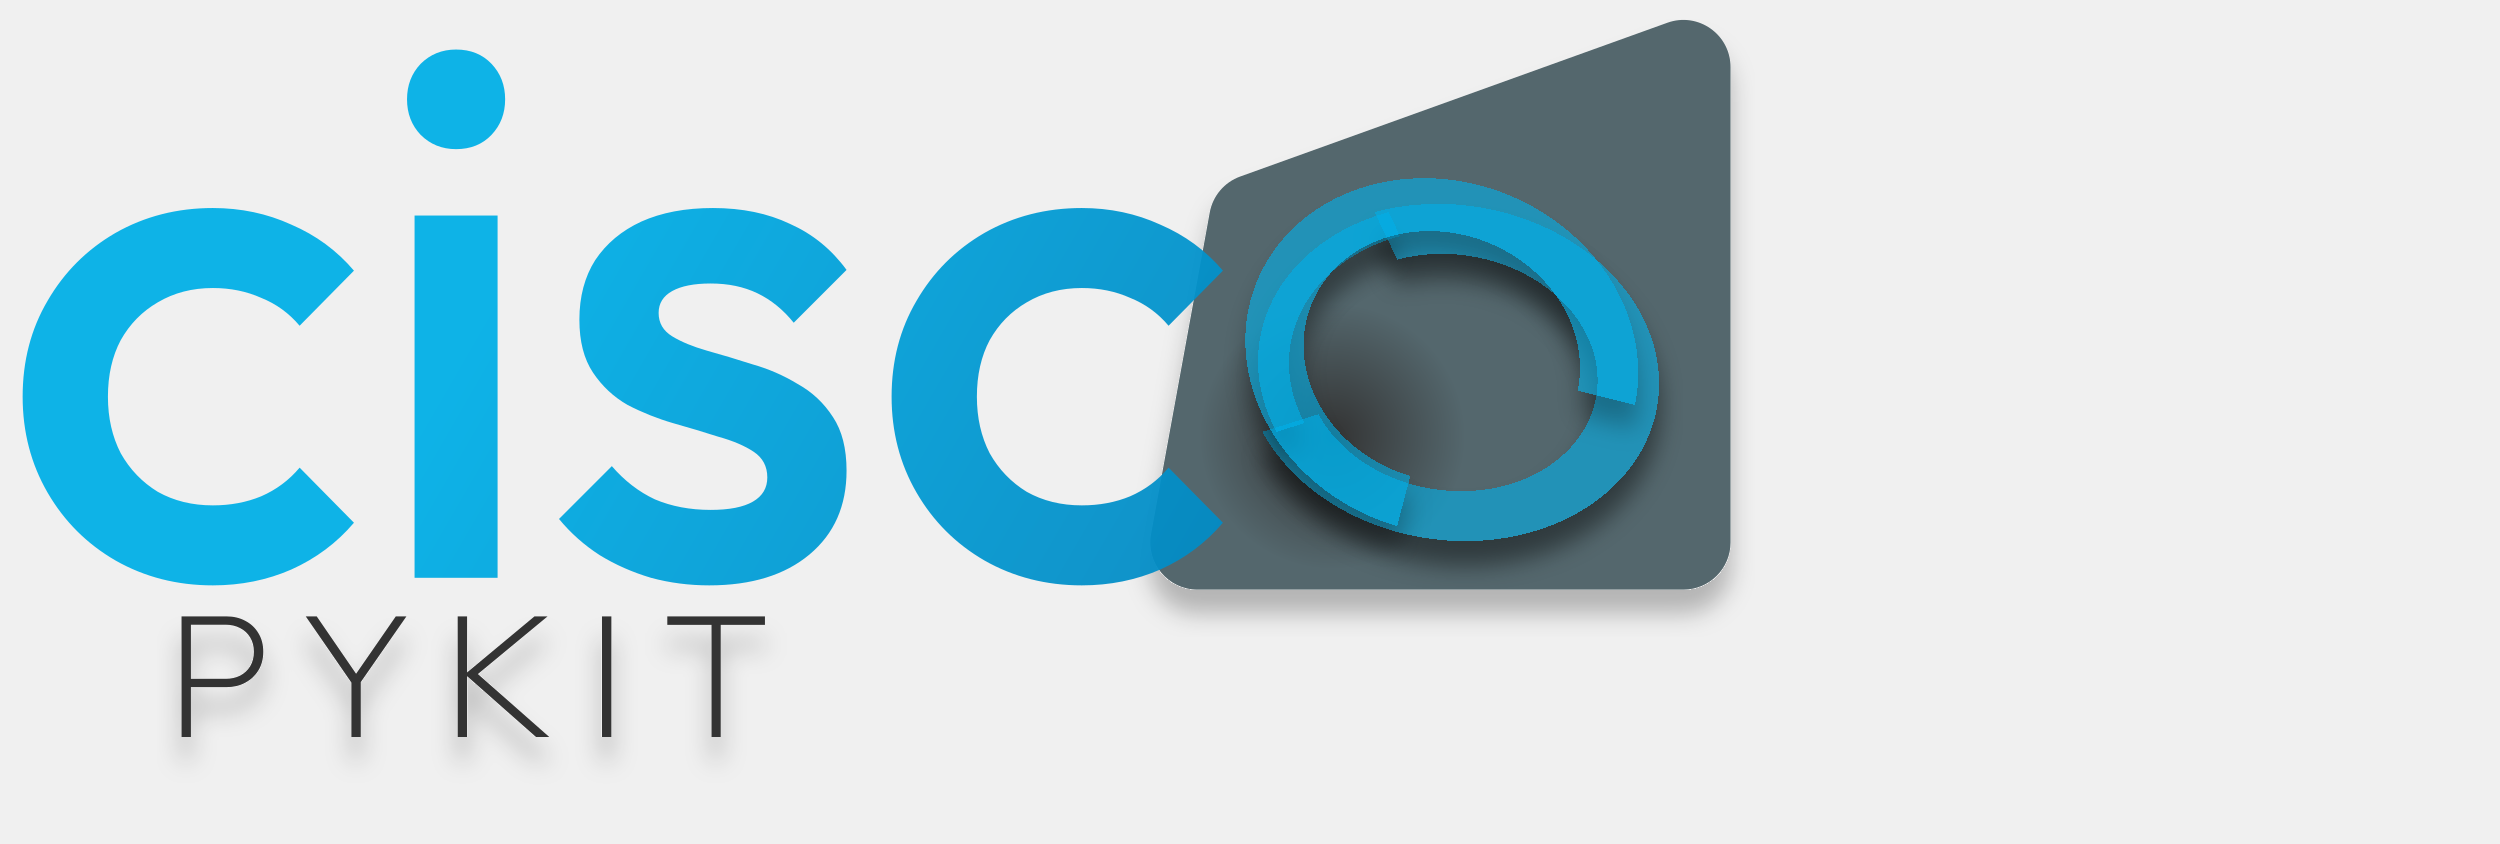
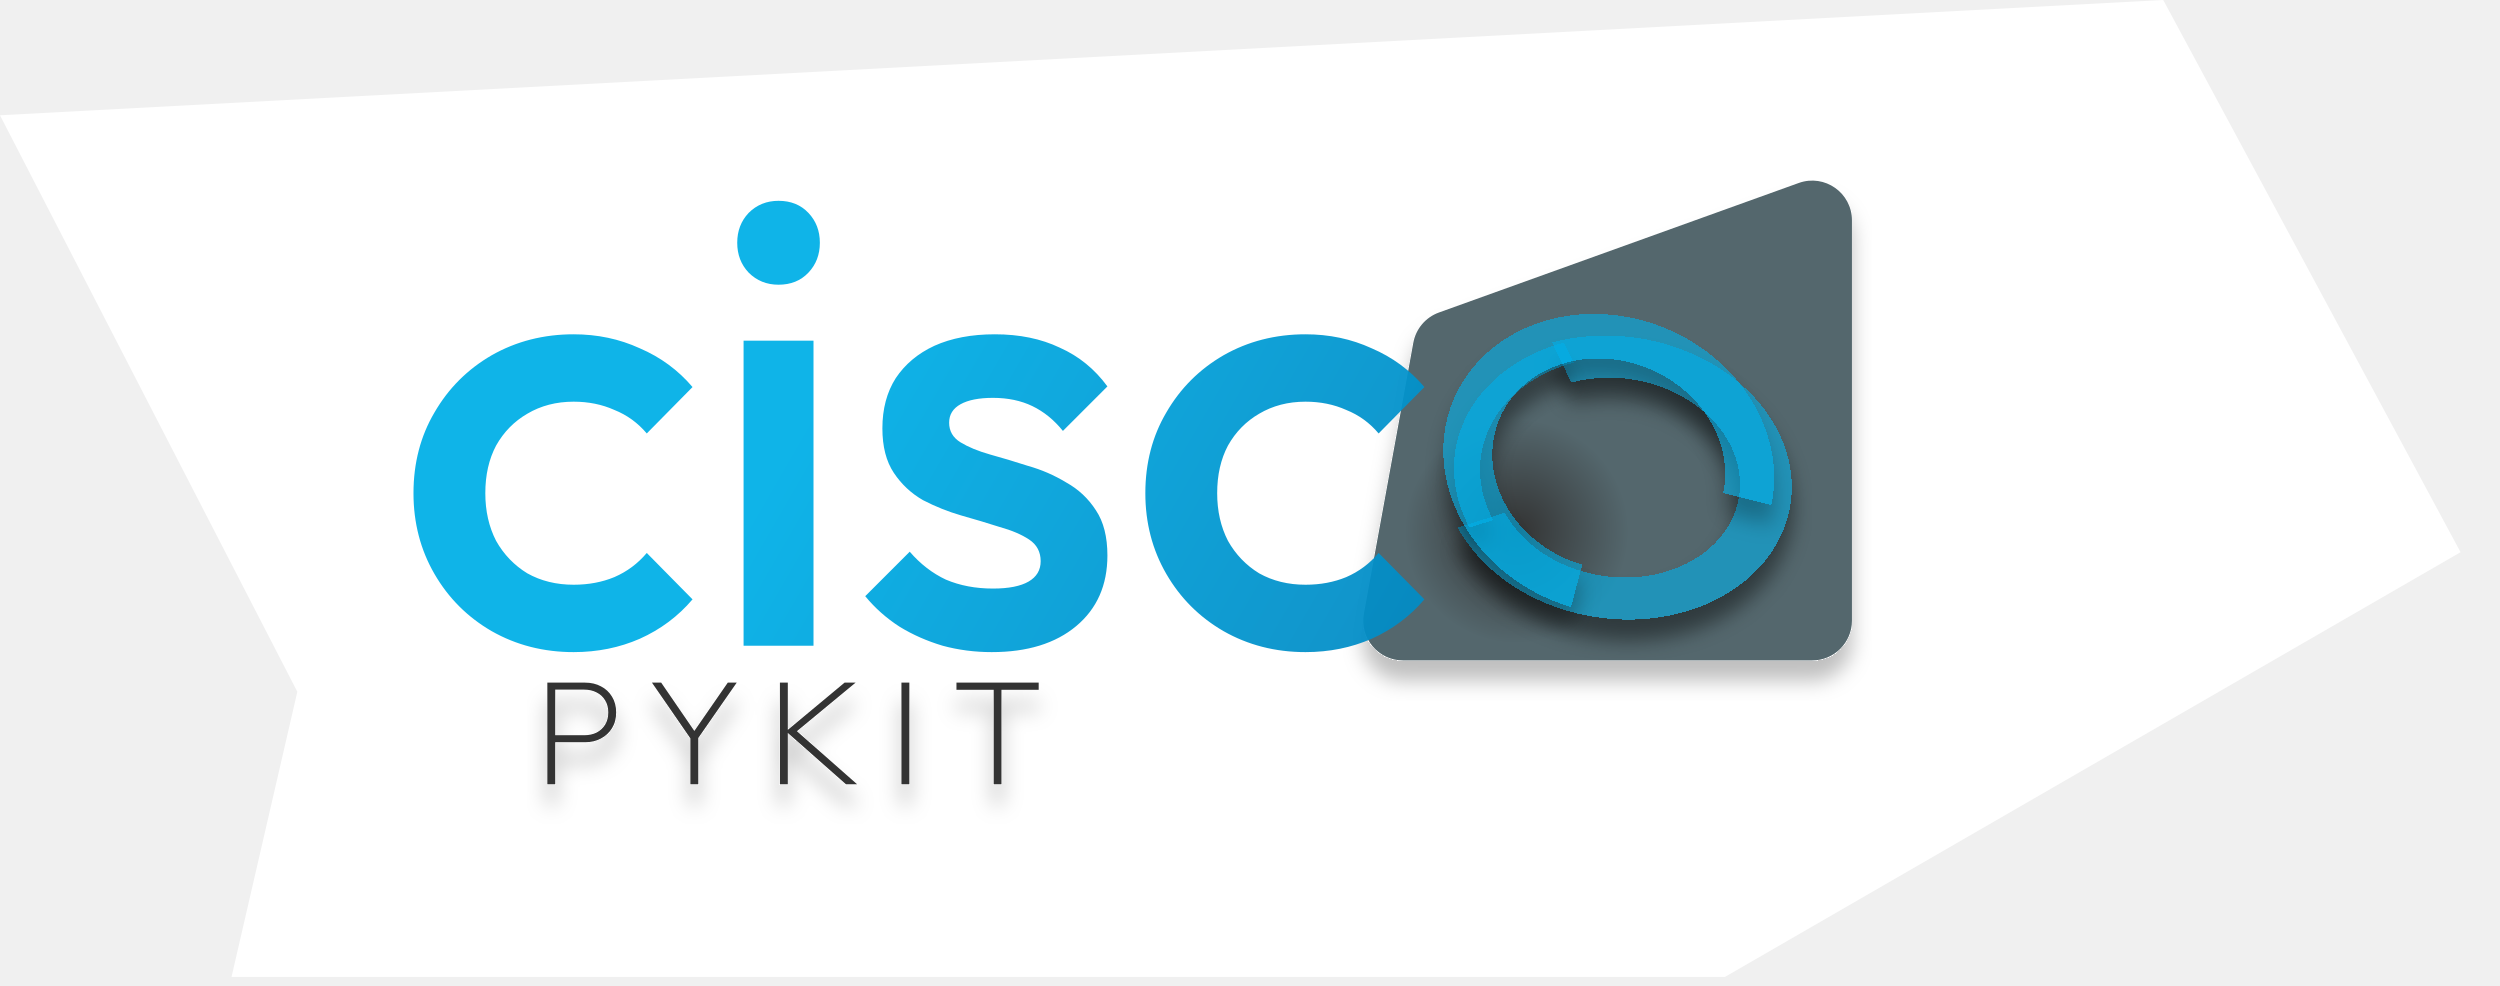
- <svg xmlns="http://www.w3.org/2000/svg" width="424" height="143" viewBox="0 0 424 143" fill="none">
-   <g filter="url(#filter0_d_427_310)">
-     <path d="M205.173 36.031C205.685 33.226 207.651 30.906 210.333  29.94L282.79 3.856C288.004 1.979 293.5 5.842 293.5  11.383V92C293.5 96.418 289.918 100 285.5 100H203.092C198.099 100 194.326  95.476 195.222 90.564L205.173 36.031Z" fill="url(#paint0_angular_427_310)" />
+ <svg xmlns="http://www.w3.org/2000/svg" width="246" height="97" viewBox="0 0 246 97" fill="none">
+   <path d="M0 11.345L212.862 0L242.119 54.335L169.729 96.131H22.782L29.257 68.068L0 11.345Z" fill="white" />
+   <g filter="url(#filter0_d_147_14)">
+     <path d="M139.069 33.728C139.319 32.357 140.28 31.223 141.591 30.751L176.997 18.005C179.545 17.088 182.231 18.976 182.231 21.683V61.077C182.231 63.236 180.48 64.987 178.321 64.987H138.052C135.612 64.987 133.769 62.776 134.207 60.376L139.069 33.728Z" fill="url(#paint0_angular_147_14)" />
  </g>
-   <g filter="url(#filter1_dd_427_310)">
-     <path d="M233.117 35.977C239.521 34.247 246.536 34.12 253.29  35.611C260.043 37.102 266.24 40.146 271.109 44.364C275.979 48.582  279.308 53.789 280.682 59.339C282.057 64.889 281.417 70.538 278.843  75.585C276.268 80.631 271.871 84.853 266.198 87.726C260.526 90.6  253.826 91.999 246.932 91.749C240.038 91.499 233.252 89.612 227.416  86.321C221.58 83.03 216.952 78.481 214.105 73.239L223.612  70.256C225.615 73.945 228.871 77.146 232.977 79.461C237.083 81.776  241.858 83.104 246.708 83.28C251.559 83.456 256.272 82.472 260.264  80.45C264.255 78.428 267.348 75.458 269.16 71.907C270.971 68.357  271.421 64.382 270.454 60.477C269.487 56.572 267.145 52.909 263.719  49.941C260.293 46.973 255.933 44.832 251.181 43.783C246.429 42.734  241.494 42.823 236.989 44.04L233.117 35.977Z" fill="url(#paint1_angular_427_310)" fill-opacity="0.6" shape-rendering="crispEdges" />
+   <g filter="url(#filter1_dd_147_14)">
+     <path d="M152.725 33.702C155.855 32.857 159.282 32.794 162.583 33.523C165.883 34.252 168.911 35.739 171.29 37.8C173.67 39.861 175.297 42.406 175.968 45.118C176.64 47.83 176.327 50.59 175.069 53.056C173.811 55.522 171.663 57.585 168.891 58.989C166.119 60.394 162.845 61.077 159.476 60.955C156.107 60.833 152.791 59.91 149.939 58.303C147.088 56.695 144.826 54.472 143.435 51.91L148.081 50.453C149.059 52.255 150.651 53.819 152.657 54.95C154.663 56.082 156.996 56.731 159.367 56.816C161.737 56.902 164.04 56.422 165.991 55.434C167.941 54.446 169.453 52.994 170.338 51.259C171.223 49.524 171.443 47.582 170.97 45.674C170.498 43.766 169.353 41.975 167.679 40.525C166.005 39.075 163.874 38.029 161.552 37.516C159.23 37.004 156.819 37.047 154.617 37.642L152.725 33.702Z" fill="url(#paint1_angular_147_14)" fill-opacity="0.6" shape-rendering="crispEdges" />
  </g>
-   <g filter="url(#filter2_d_427_310)">
-     <path d="M235.508 35.977C231.088 37.17 227.072 39.097 223.703  41.64C220.333 44.182 217.679 47.289 215.902 50.772C214.125 54.255  213.262 58.041 213.364 61.902C213.466 65.764 214.531 69.62 216.496  73.239L221.278 71.739C219.606 68.66 218.7 65.378 218.613  62.093C218.526 58.807 219.261 55.585 220.773 52.622C222.285 49.658  224.543 47.015 227.41 44.851C230.277 42.687 233.694 41.048 237.455  40.032L235.508 35.977Z" fill="url(#paint2_angular_427_310)" fill-opacity="0.6" shape-rendering="crispEdges" />
+   <g filter="url(#filter2_d_147_14)">
+     <path d="M153.893 33.702C151.734 34.285 149.771 35.226 148.125 36.469C146.478 37.712 145.181 39.23 144.313 40.931C143.445 42.633 143.023 44.483 143.073 46.37C143.123 48.257 143.643 50.142 144.603 51.91L146.94 51.177C146.123 49.672 145.68 48.069 145.638 46.463C145.595 44.858 145.954 43.283 146.693 41.835C147.432 40.387 148.535 39.096 149.936 38.038C151.337 36.981 153.007 36.18 154.845 35.684L153.893 33.702Z" fill="url(#paint2_angular_147_14)" fill-opacity="0.6" shape-rendering="crispEdges" />
  </g>
-   <g filter="url(#filter3_d_427_310)">
-     <path d="M236.945 89.245C230.591 87.38 224.813 83.903 220.327  79.246C215.842 74.589 212.846 68.956 211.713 63.047C210.579 57.137  211.358 51.211 213.951 46.005C216.545 40.798 220.84 36.539 226.303  33.757C231.766 30.975 238.156 29.792 244.681 30.355C251.206 30.918  257.579 33.202 263.008 36.924C268.437 40.646 272.684 45.641 275.222  51.291C277.759 56.94 278.476 62.995 277.282 68.704L267.572  66.272C268.412 62.255 267.908 57.995 266.123 54.021C264.337 50.046  261.349 46.531 257.529 43.913C253.71 41.294 249.226 39.687 244.635  39.291C240.044 38.895 235.548 39.727 231.704 41.684C227.861 43.642  224.839 46.638 223.014 50.301C221.189 53.965 220.642 58.134 221.439  62.292C222.237 66.449 224.344 70.412 227.5 73.689C230.656 76.966  234.722 79.412 239.192 80.725L236.945 89.245Z" fill="url(#paint3_angular_427_310)" fill-opacity="0.6" shape-rendering="crispEdges" />
+   <g filter="url(#filter3_d_147_14)">
+     <path d="M154.595 59.731C151.49 58.82 148.666 57.121 146.475 54.845C144.283 52.569 142.819 49.817 142.265 46.929C141.711 44.041 142.092 41.146 143.359 38.602C144.626 36.057 146.725 33.976 149.395 32.617C152.064 31.257 155.187 30.679 158.375 30.954C161.564 31.23 164.678 32.346 167.331 34.164C169.984 35.983 172.059 38.424 173.299 41.185C174.539 43.945 174.889 46.904 174.306 49.693L169.561 48.505C169.971 46.542 169.725 44.461 168.853 42.519C167.98 40.576 166.52 38.859 164.654 37.579C162.787 36.3 160.596 35.514 158.353 35.321C156.109 35.127 153.912 35.534 152.034 36.49C150.156 37.447 148.679 38.911 147.788 40.701C146.896 42.491 146.628 44.529 147.018 46.56C147.408 48.592 148.437 50.529 149.98 52.13C151.522 53.731 153.508 54.926 155.693 55.568L154.595 59.731Z" fill="url(#paint3_angular_147_14)" fill-opacity="0.6" shape-rendering="crispEdges" />
  </g>
-   <g filter="url(#filter4_d_427_310)">
-     <path d="M31.75 116.54V115.13H38.23C39.17 115.13 40 114.95 40.72  114.59C41.44 114.21 42.01 113.68 42.43 113C42.85 112.3 43.06 111.48 43.06  110.54C43.06 109.6 42.85 108.79 42.43 108.11C42.01 107.41 41.44 106.88  40.72 106.52C40 106.14 39.17 105.95 38.23 105.95H31.75V104.54H38.41C39.61  104.54 40.67 104.79 41.59 105.29C42.53 105.77 43.27 106.46 43.81  107.36C44.37 108.26 44.65 109.32 44.65 110.54C44.65 111.76 44.37 112.82  43.81 113.72C43.27 114.6 42.53 115.29 41.59 115.79C40.67 116.29 39.61  116.54 38.41 116.54H31.75ZM30.79 125V104.54H32.38V125H30.79ZM60.047  116.42L51.857 104.54H53.717L60.737 114.77H60.047L67.127  104.54H68.927L60.677 116.42H60.047ZM59.597  125V115.13H61.187V125H59.597ZM90.915 125L78.855 114.35L90.645  104.54H92.865L80.505 114.77V113.84L93.165 125H90.915ZM77.625  125V104.54H79.215V125H77.625ZM102.097  125V104.54H103.687V125H102.097ZM120.675  125V105.11H122.235V125H120.675ZM113.175  105.98V104.54H129.735V105.98H113.175Z" fill="#333333" />
+   <g filter="url(#filter4_d_147_14)">
+     <path d="M54.327 73.035V72.346H57.493C57.952 72.346 58.358 72.258 58.71 72.082C59.062 71.896 59.34 71.637 59.545 71.305C59.751 70.963 59.853 70.562 59.853 70.103C59.853 69.644 59.751 69.248 59.545 68.916C59.34 68.573 59.062 68.314 58.71 68.139C58.358 67.953 57.952 67.86 57.493 67.86H54.327V67.171H57.581C58.167 67.171 58.685 67.293 59.135 67.538C59.594 67.772 59.956 68.109 60.22 68.549C60.493 68.989 60.63 69.507 60.63 70.103C60.63 70.699 60.493 71.217 60.22 71.657C59.956 72.087 59.594 72.424 59.135 72.668C58.685 72.913 58.167 73.035 57.581 73.035H54.327ZM53.858 77.169V67.171H54.634V77.169H53.858ZM68.154 72.976L64.152 67.171H65.061L68.491 72.17H68.154L71.614 67.171H72.493L68.462 72.976H68.154ZM67.934 77.169V72.346H68.711V77.169H67.934ZM83.238 77.169L77.345 71.965L83.106 67.171H84.191L78.151 72.17V71.716L84.337 77.169H83.238ZM76.744 77.169V67.171H77.521V77.169H76.744ZM88.702 77.169V67.171H89.479V77.169H88.702ZM97.78 77.169V67.45H98.543V77.169H97.78ZM94.115 67.875V67.171H102.207V67.875H94.115Z" fill="#333333" />
  </g>
-   <path d="M36.096 99.28C30.037 99.28 24.533 97.872 19.584 95.056C14.72  92.24 10.88 88.4 8.064 83.536C5.248 78.672 3.84 73.253 3.84 67.28C3.84  61.221 5.248 55.803 8.064 51.024C10.88 46.16 14.72 42.32 19.584  39.504C24.533 36.688 30.037 35.28 36.096 35.28C40.875 35.28 45.312  36.219 49.408 38.096C53.589 39.888 57.131 42.491 60.032 45.904L50.816  55.248C49.024 53.115 46.848 51.536 44.288 50.512C41.813 49.403 39.083  48.848 36.096 48.848C32.597 48.848 29.483 49.659 26.752 51.28C24.107  52.816 22.016 54.949 20.48 57.68C19.029 60.411 18.304 63.611 18.304  67.28C18.304 70.864 19.029 74.064 20.48 76.88C22.016 79.611 24.107  81.787 26.752 83.408C29.483 84.944 32.597 85.712 36.096 85.712C39.083  85.712 41.813 85.2 44.288 84.176C46.848 83.067 49.024 81.445 50.816  79.312L60.032 88.656C57.131 92.069 53.589 94.715 49.408 96.592C45.312  98.384 40.875 99.28 36.096 99.28ZM70.311  98V36.56H84.391V98H70.311ZM77.351 25.296C74.962 25.296 72.956 24.485  71.335 22.864C69.799 21.243 69.031 19.237 69.031 16.848C69.031 14.459  69.799 12.453 71.335 10.832C72.956 9.211 74.962 8.4 77.351  8.4C79.826 8.4 81.831 9.211 83.367 10.832C84.903 12.453 85.671  14.459 85.671 16.848C85.671 19.237 84.903 21.243 83.367 22.864C81.831  24.485 79.826 25.296 77.351 25.296ZM120.279 99.28C116.866 99.28 113.58  98.853 110.423 98C107.266 97.061 104.364 95.781 101.719 94.16C99.074  92.453 96.77 90.405 94.807 88.016L103.767 79.056C105.9 81.531 108.332  83.408 111.063 84.688C113.879 85.883 117.036 86.48 120.535 86.48C123.692  86.48 126.082 86.011 127.703 85.072C129.324 84.133 130.135 82.768  130.135 80.976C130.135 79.099 129.367 77.648 127.831 76.624C126.295 75.6  124.29 74.747 121.815 74.064C119.426 73.296 116.866 72.528 114.135  71.76C111.49 70.992 108.93 69.968 106.455 68.688C104.066 67.323 102.103  65.488 100.567 63.184C99.031 60.88 98.263 57.893 98.263 54.224C98.263  50.299 99.159 46.928 100.951 44.112C102.828 41.296 105.431 39.12 108.759  37.584C112.172 36.048 116.226 35.28 120.919 35.28C125.868 35.28 130.22  36.176 133.975 37.968C137.815 39.675 141.015 42.277 143.575  45.776L134.615 54.736C132.823 52.517 130.775 50.853 128.471  49.744C126.167 48.635 123.522 48.08 120.535 48.08C117.719 48.08 115.543  48.507 114.007 49.36C112.471 50.213 111.703 51.451 111.703  53.072C111.703 54.779 112.471 56.101 114.007 57.04C115.543 57.979  117.506 58.789 119.895 59.472C122.37 60.155 124.93 60.923 127.575  61.776C130.306 62.544 132.866 63.653 135.255 65.104C137.73 66.469  139.735 68.347 141.271 70.736C142.807 73.04 143.575 76.069 143.575  79.824C143.575 85.797 141.484 90.533 137.303 94.032C133.122 97.531  127.447 99.28 120.279 99.28ZM183.471 99.28C177.412 99.28 171.908 97.872  166.959 95.056C162.095 92.24 158.255 88.4 155.439 83.536C152.623 78.672  151.215 73.253 151.215 67.28C151.215 61.221 152.623 55.803 155.439  51.024C158.255 46.16 162.095 42.32 166.959 39.504C171.908 36.688 177.412  35.28 183.471 35.28C188.25 35.28 192.687 36.219 196.783 38.096C200.964  39.888 204.506 42.491 207.407 45.904L198.191 55.248C196.399 53.115  194.223 51.536 191.663 50.512C189.188 49.403 186.458 48.848 183.471  48.848C179.972 48.848 176.858 49.659 174.127 51.28C171.482 52.816 169.391  54.949 167.855 57.68C166.404 60.411 165.679 63.611 165.679  67.28C165.679 70.864 166.404 74.064 167.855 76.88C169.391 79.611 171.482  81.787 174.127 83.408C176.858 84.944 179.972 85.712 183.471  85.712C186.458 85.712 189.188 85.2 191.663 84.176C194.223 83.067 196.399  81.445 198.191 79.312L207.407 88.656C204.506 92.069 200.964 94.715  196.783 96.592C192.687 98.384 188.25 99.28 183.471 99.28Z" fill="url(#paint4_linear_427_310)" fill-opacity="0.94" />
+   <path d="M56.449 64.168C53.488 64.168 50.799 63.48 48.38 62.104C46.004 60.728 44.127 58.852 42.751 56.475C41.375 54.098 40.687 51.45 40.687 48.532C40.687 45.571 41.375 42.923 42.751 40.588C44.127 38.211 46.004 36.335 48.38 34.959C50.799 33.583 53.488 32.895 56.449 32.895C58.784 32.895 60.952 33.353 62.954 34.271C64.997 35.146 66.728 36.418 68.145 38.086L63.642 42.652C62.766 41.61 61.703 40.838 60.452 40.338C59.243 39.796 57.908 39.525 56.449 39.525C54.739 39.525 53.217 39.921 51.883 40.713C50.59 41.464 49.569 42.506 48.818 43.84C48.109 45.175 47.755 46.739 47.755 48.532C47.755 50.283 48.109 51.846 48.818 53.223C49.569 54.557 50.59 55.62 51.883 56.413C53.217 57.163 54.739 57.538 56.449 57.538C57.908 57.538 59.243 57.288 60.452 56.788C61.703 56.246 62.766 55.453 63.642 54.411L68.145 58.977C66.728 60.645 64.997 61.938 62.954 62.855C60.952 63.731 58.784 64.168 56.449 64.168ZM73.168 63.543V33.52H80.049V63.543H73.168ZM76.608 28.016C75.441 28.016 74.461 27.62 73.669 26.828C72.918 26.035 72.543 25.055 72.543 23.888C72.543 22.72 72.918 21.74 73.669 20.948C74.461 20.156 75.441 19.76 76.608 19.76C77.818 19.76 78.798 20.156 79.548 20.948C80.299 21.74 80.674 22.72 80.674 23.888C80.674 25.055 80.299 26.035 79.548 26.828C78.798 27.62 77.818 28.016 76.608 28.016ZM97.585 64.168C95.917 64.168 94.312 63.96 92.769 63.543C91.226 63.084 89.809 62.459 88.516 61.666C87.223 60.833 86.097 59.832 85.138 58.664L89.517 54.286C90.559 55.495 91.748 56.413 93.082 57.038C94.458 57.622 96.001 57.914 97.71 57.914C99.253 57.914 100.421 57.684 101.213 57.226C102.005 56.767 102.402 56.1 102.402 55.224C102.402 54.307 102.026 53.598 101.276 53.097C100.525 52.597 99.545 52.18 98.336 51.846C97.168 51.471 95.917 51.096 94.583 50.721C93.29 50.345 92.04 49.845 90.83 49.219C89.663 48.552 88.704 47.656 87.953 46.53C87.202 45.404 86.827 43.945 86.827 42.152C86.827 40.233 87.265 38.586 88.141 37.21C89.058 35.834 90.33 34.771 91.956 34.02C93.624 33.27 95.605 32.895 97.898 32.895C100.317 32.895 102.443 33.332 104.278 34.208C106.154 35.042 107.718 36.314 108.969 38.023L104.591 42.402C103.715 41.318 102.714 40.505 101.588 39.962C100.463 39.42 99.17 39.149 97.71 39.149C96.334 39.149 95.271 39.358 94.52 39.775C93.77 40.192 93.395 40.796 93.395 41.589C93.395 42.423 93.77 43.069 94.52 43.528C95.271 43.986 96.23 44.383 97.398 44.716C98.607 45.05 99.858 45.425 101.151 45.842C102.485 46.217 103.736 46.759 104.903 47.468C106.113 48.135 107.093 49.053 107.843 50.22C108.594 51.346 108.969 52.827 108.969 54.661C108.969 57.58 107.947 59.894 105.904 61.604C103.861 63.314 101.088 64.168 97.585 64.168ZM128.464 64.168C125.504 64.168 122.814 63.48 120.396 62.104C118.019 60.728 116.142 58.852 114.766 56.475C113.39 54.098 112.702 51.45 112.702 48.532C112.702 45.571 113.39 42.923 114.766 40.588C116.142 38.211 118.019 36.335 120.396 34.959C122.814 33.583 125.504 32.895 128.464 32.895C130.8 32.895 132.968 33.353 134.969 34.271C137.013 35.146 138.743 36.418 140.161 38.086L135.657 42.652C134.782 41.61 133.718 40.838 132.467 40.338C131.258 39.796 129.924 39.525 128.464 39.525C126.755 39.525 125.233 39.921 123.898 40.713C122.606 41.464 121.584 42.506 120.834 43.84C120.125 45.175 119.77 46.739 119.77 48.532C119.77 50.283 120.125 51.846 120.834 53.223C121.584 54.557 122.606 55.62 123.898 56.413C125.233 57.163 126.755 57.538 128.464 57.538C129.924 57.538 131.258 57.288 132.467 56.788C133.718 56.246 134.782 55.453 135.657 54.411L140.161 58.977C138.743 60.645 137.013 61.938 134.969 62.855C132.968 63.731 130.8 64.168 128.464 64.168Z" fill="url(#paint4_linear_147_14)" fill-opacity="0.94" />
  <defs>
-     <filter id="filter0_d_427_310" x="191.09" y="3.376" width="106.41" height="104.624" filterUnits="userSpaceOnUse" color-interpolation-filters="sRGB">
+     <filter id="filter0_d_147_14" x="132.188" y="17.77" width="51.997" height="51.125" filterUnits="userSpaceOnUse" color-interpolation-filters="sRGB">
      <feFlood flood-opacity="0" result="BackgroundImageFix" />
-       <feColorMatrix in="SourceAlpha" type="matrix" values="0 0 0 0 0 0 0 0 0 0  0 0 0 0 0 0 0 0 127 0" result="hardAlpha" />
-       <feOffset dy="4" />
-       <feGaussianBlur stdDeviation="2" />
+       <feColorMatrix in="SourceAlpha" type="matrix" values="0 0 0 0 0 0 0 0 0 0 0 0 0 0 0 0 0 0 127 0" result="hardAlpha" />
+       <feOffset dy="1.955" />
+       <feGaussianBlur stdDeviation="0.977" />
      <feComposite in2="hardAlpha" operator="out" />
-       <feColorMatrix type="matrix" values="0 0 0 0 0 0 0 0 0 0 0 0 0 0 0 0 0 0  0.25 0" />
-       <feBlend mode="normal" in2="BackgroundImageFix" result="effect1_dropShadow_427_310" />
-       <feBlend mode="normal" in="SourceGraphic" in2="effect1_dropShadow_427_310" result="shape" />
+       <feColorMatrix type="matrix" values="0 0 0 0 0 0 0 0 0 0 0 0 0 0 0 0 0 0 0.25 0" />
+       <feBlend mode="normal" in2="BackgroundImageFix" result="effect1_dropShadow_147_14" />
+       <feBlend mode="normal" in="SourceGraphic" in2="effect1_dropShadow_147_14" result="shape" />
    </filter>
-     <filter id="filter1_dd_427_310" x="210.105" y="34.579" width="75.283" height="65.198" filterUnits="userSpaceOnUse" color-interpolation-filters="sRGB">
+     <filter id="filter1_dd_147_14" x="141.481" y="33.019" width="36.788" height="31.859" filterUnits="userSpaceOnUse" color-interpolation-filters="sRGB">
      <feFlood flood-opacity="0" result="BackgroundImageFix" />
-       <feColorMatrix in="SourceAlpha" type="matrix" values="0 0 0 0 0 0 0 0 0 0  0 0 0 0 0 0 0 0 127 0" result="hardAlpha" />
-       <feOffset dy="4" />
-       <feGaussianBlur stdDeviation="2" />
+       <feColorMatrix in="SourceAlpha" type="matrix" values="0 0 0 0 0 0 0 0 0 0 0 0 0 0 0 0 0 0 127 0" result="hardAlpha" />
+       <feOffset dy="1.955" />
+       <feGaussianBlur stdDeviation="0.977" />
      <feComposite in2="hardAlpha" operator="out" />
-       <feColorMatrix type="matrix" values="0 0 0 0 0 0 0 0 0 0 0 0 0 0 0 0 0 0  0.25 0" />
-       <feBlend mode="normal" in2="BackgroundImageFix" result="effect1_dropShadow_427_310" />
-       <feColorMatrix in="SourceAlpha" type="matrix" values="0 0 0 0 0 0 0 0 0 0  0 0 0 0 0 0 0 0 127 0" result="hardAlpha" />
-       <feOffset dy="4" />
-       <feGaussianBlur stdDeviation="2" />
+       <feColorMatrix type="matrix" values="0 0 0 0 0 0 0 0 0 0 0 0 0 0 0 0 0 0 0.25 0" />
+       <feBlend mode="normal" in2="BackgroundImageFix" result="effect1_dropShadow_147_14" />
+       <feColorMatrix in="SourceAlpha" type="matrix" values="0 0 0 0 0 0 0 0 0 0 0 0 0 0 0 0 0 0 127 0" result="hardAlpha" />
+       <feOffset dy="1.955" />
+       <feGaussianBlur stdDeviation="0.977" />
      <feComposite in2="hardAlpha" operator="out" />
-       <feColorMatrix type="matrix" values="0 0 0 0 0 0 0 0 0 0 0 0 0 0 0 0 0 0  0.25 0" />
-       <feBlend mode="normal" in2="effect1_dropShadow_427_310" result="effect2_dropShadow_427_310" />
-       <feBlend mode="normal" in="SourceGraphic" in2="effect2_dropShadow_427_310" result="shape" />
+       <feColorMatrix type="matrix" values="0 0 0 0 0 0 0 0 0 0 0 0 0 0 0 0 0 0 0.25 0" />
+       <feBlend mode="normal" in2="effect1_dropShadow_147_14" result="effect2_dropShadow_147_14" />
+       <feBlend mode="normal" in="SourceGraphic" in2="effect2_dropShadow_147_14" result="shape" />
    </filter>
-     <filter id="filter2_d_427_310" x="209.355" y="35.977" width="32.1" height="45.262" filterUnits="userSpaceOnUse" color-interpolation-filters="sRGB">
+     <filter id="filter2_d_147_14" x="141.114" y="33.702" width="15.687" height="22.117" filterUnits="userSpaceOnUse" color-interpolation-filters="sRGB">
      <feFlood flood-opacity="0" result="BackgroundImageFix" />
-       <feColorMatrix in="SourceAlpha" type="matrix" values="0 0 0 0 0 0 0 0 0 0  0 0 0 0 0 0 0 0 127 0" result="hardAlpha" />
-       <feOffset dy="4" />
-       <feGaussianBlur stdDeviation="2" />
+       <feColorMatrix in="SourceAlpha" type="matrix" values="0 0 0 0 0 0 0 0 0 0 0 0 0 0 0 0 0 0 127 0" result="hardAlpha" />
+       <feOffset dy="1.955" />
+       <feGaussianBlur stdDeviation="0.977" />
      <feComposite in2="hardAlpha" operator="out" />
-       <feColorMatrix type="matrix" values="0 0 0 0 0 0 0 0 0 0 0 0 0 0 0 0 0 0  0.25 0" />
-       <feBlend mode="normal" in2="BackgroundImageFix" result="effect1_dropShadow_427_310" />
-       <feBlend mode="normal" in="SourceGraphic" in2="effect1_dropShadow_427_310" result="shape" />
+       <feColorMatrix type="matrix" values="0 0 0 0 0 0 0 0 0 0 0 0 0 0 0 0 0 0 0.25 0" />
+       <feBlend mode="normal" in2="BackgroundImageFix" result="effect1_dropShadow_147_14" />
+       <feBlend mode="normal" in="SourceGraphic" in2="effect1_dropShadow_147_14" result="shape" />
    </filter>
-     <filter id="filter3_d_427_310" x="207.207" y="30.219" width="74.637" height="67.026" filterUnits="userSpaceOnUse" color-interpolation-filters="sRGB">
+     <filter id="filter3_d_147_14" x="140.063" y="30.888" width="36.472" height="32.753" filterUnits="userSpaceOnUse" color-interpolation-filters="sRGB">
      <feFlood flood-opacity="0" result="BackgroundImageFix" />
-       <feColorMatrix in="SourceAlpha" type="matrix" values="0 0 0 0 0 0 0 0 0 0  0 0 0 0 0 0 0 0 127 0" result="hardAlpha" />
-       <feOffset dy="4" />
-       <feGaussianBlur stdDeviation="2" />
+       <feColorMatrix in="SourceAlpha" type="matrix" values="0 0 0 0 0 0 0 0 0 0 0 0 0 0 0 0 0 0 127 0" result="hardAlpha" />
+       <feOffset dy="1.955" />
+       <feGaussianBlur stdDeviation="0.977" />
      <feComposite in2="hardAlpha" operator="out" />
-       <feColorMatrix type="matrix" values="0 0 0 0 0 0 0 0 0 0 0 0 0 0 0 0 0 0  0.25 0" />
-       <feBlend mode="normal" in2="BackgroundImageFix" result="effect1_dropShadow_427_310" />
-       <feBlend mode="normal" in="SourceGraphic" in2="effect1_dropShadow_427_310" result="shape" />
+       <feColorMatrix type="matrix" values="0 0 0 0 0 0 0 0 0 0 0 0 0 0 0 0 0 0 0.25 0" />
+       <feBlend mode="normal" in2="BackgroundImageFix" result="effect1_dropShadow_147_14" />
+       <feBlend mode="normal" in="SourceGraphic" in2="effect1_dropShadow_147_14" result="shape" />
    </filter>
-     <filter id="filter4_d_427_310" x="26.789" y="104.54" width="106.945" height="28.46" filterUnits="userSpaceOnUse" color-interpolation-filters="sRGB">
+     <filter id="filter4_d_147_14" x="51.903" y="67.171" width="52.259" height="13.907" filterUnits="userSpaceOnUse" color-interpolation-filters="sRGB">
      <feFlood flood-opacity="0" result="BackgroundImageFix" />
-       <feColorMatrix in="SourceAlpha" type="matrix" values="0 0 0 0 0 0 0 0 0 0  0 0 0 0 0 0 0 0 127 0" result="hardAlpha" />
-       <feOffset dy="4" />
-       <feGaussianBlur stdDeviation="2" />
+       <feColorMatrix in="SourceAlpha" type="matrix" values="0 0 0 0 0 0 0 0 0 0 0 0 0 0 0 0 0 0 127 0" result="hardAlpha" />
+       <feOffset dy="1.955" />
+       <feGaussianBlur stdDeviation="0.977" />
      <feComposite in2="hardAlpha" operator="out" />
-       <feColorMatrix type="matrix" values="0 0 0 0 0 0 0 0 0 0 0 0 0 0 0 0 0 0  0.25 0" />
-       <feBlend mode="normal" in2="BackgroundImageFix" result="effect1_dropShadow_427_310" />
-       <feBlend mode="normal" in="SourceGraphic" in2="effect1_dropShadow_427_310" result="shape" />
+       <feColorMatrix type="matrix" values="0 0 0 0 0 0 0 0 0 0 0 0 0 0 0 0 0 0 0.25 0" />
+       <feBlend mode="normal" in2="BackgroundImageFix" result="effect1_dropShadow_147_14" />
+       <feBlend mode="normal" in="SourceGraphic" in2="effect1_dropShadow_147_14" result="shape" />
    </filter>
-     <radialGradient id="paint0_angular_427_310" cx="0" cy="0" r="1" gradientUnits="userSpaceOnUse" gradientTransform="translate(226 74)  rotate(56.0564) scale(31.3409)">
+     <radialGradient id="paint0_angular_147_14" cx="0" cy="0" r="1" gradientUnits="userSpaceOnUse" gradientTransform="translate(149.246 52.2815) rotate(56.0564) scale(15.3148)">
      <stop stop-color="#333333" />
      <stop offset="0.719" stop-color="#54676D" />
    </radialGradient>
-     <radialGradient id="paint1_angular_427_310" cx="0" cy="0" r="1" gradientUnits="userSpaceOnUse" gradientTransform="translate(247.191  66.3133) rotate(-102.79) scale(10.3002 12.7867)">
+     <radialGradient id="paint1_angular_147_14" cx="0" cy="0" r="1" gradientUnits="userSpaceOnUse" gradientTransform="translate(159.603 48.5258) rotate(-102.79) scale(5.03324 6.24829)">
      <stop offset="0.156" stop-color="#3BF0E4" stop-opacity="0.86" />
      <stop offset="0.753" stop-color="#00AFE7" />
    </radialGradient>
-     <radialGradient id="paint2_angular_427_310" cx="0" cy="0" r="1" gradientUnits="userSpaceOnUse" gradientTransform="translate(249.581  66.3133) rotate(-102.79) scale(10.3002 12.7867)">
+     <radialGradient id="paint2_angular_147_14" cx="0" cy="0" r="1" gradientUnits="userSpaceOnUse" gradientTransform="translate(160.77 48.5258) rotate(-102.79) scale(5.03324 6.24829)">
      <stop offset="0.156" stop-color="#3BF0E4" stop-opacity="0.86" />
      <stop offset="0.753" stop-color="#00AFE7" />
    </radialGradient>
-     <radialGradient id="paint3_angular_427_310" cx="0" cy="0" r="1" gradientUnits="userSpaceOnUse" gradientTransform="translate(245.798  57.4379) rotate(117.56) scale(10.5097 12.5319)">
+     <radialGradient id="paint3_angular_147_14" cx="0" cy="0" r="1" gradientUnits="userSpaceOnUse" gradientTransform="translate(158.921 44.1884) rotate(117.56) scale(5.13561 6.12374)">
      <stop offset="0.156" stop-color="#3BF0E4" stop-opacity="0.86" />
      <stop offset="0.753" stop-color="#00AFE7" />
    </radialGradient>
-     <linearGradient id="paint4_linear_427_310" x1="110" y1="7" x2="428.985" y2="191.125" gradientUnits="userSpaceOnUse">
+     <linearGradient id="paint4_linear_147_14" x1="92.562" y1="19.543" x2="248.436" y2="109.517" gradientUnits="userSpaceOnUse">
      <stop stop-color="#00AFE7" />
      <stop offset="1" stop-color="#064784" />
    </linearGradient>
  </defs>
</svg>
